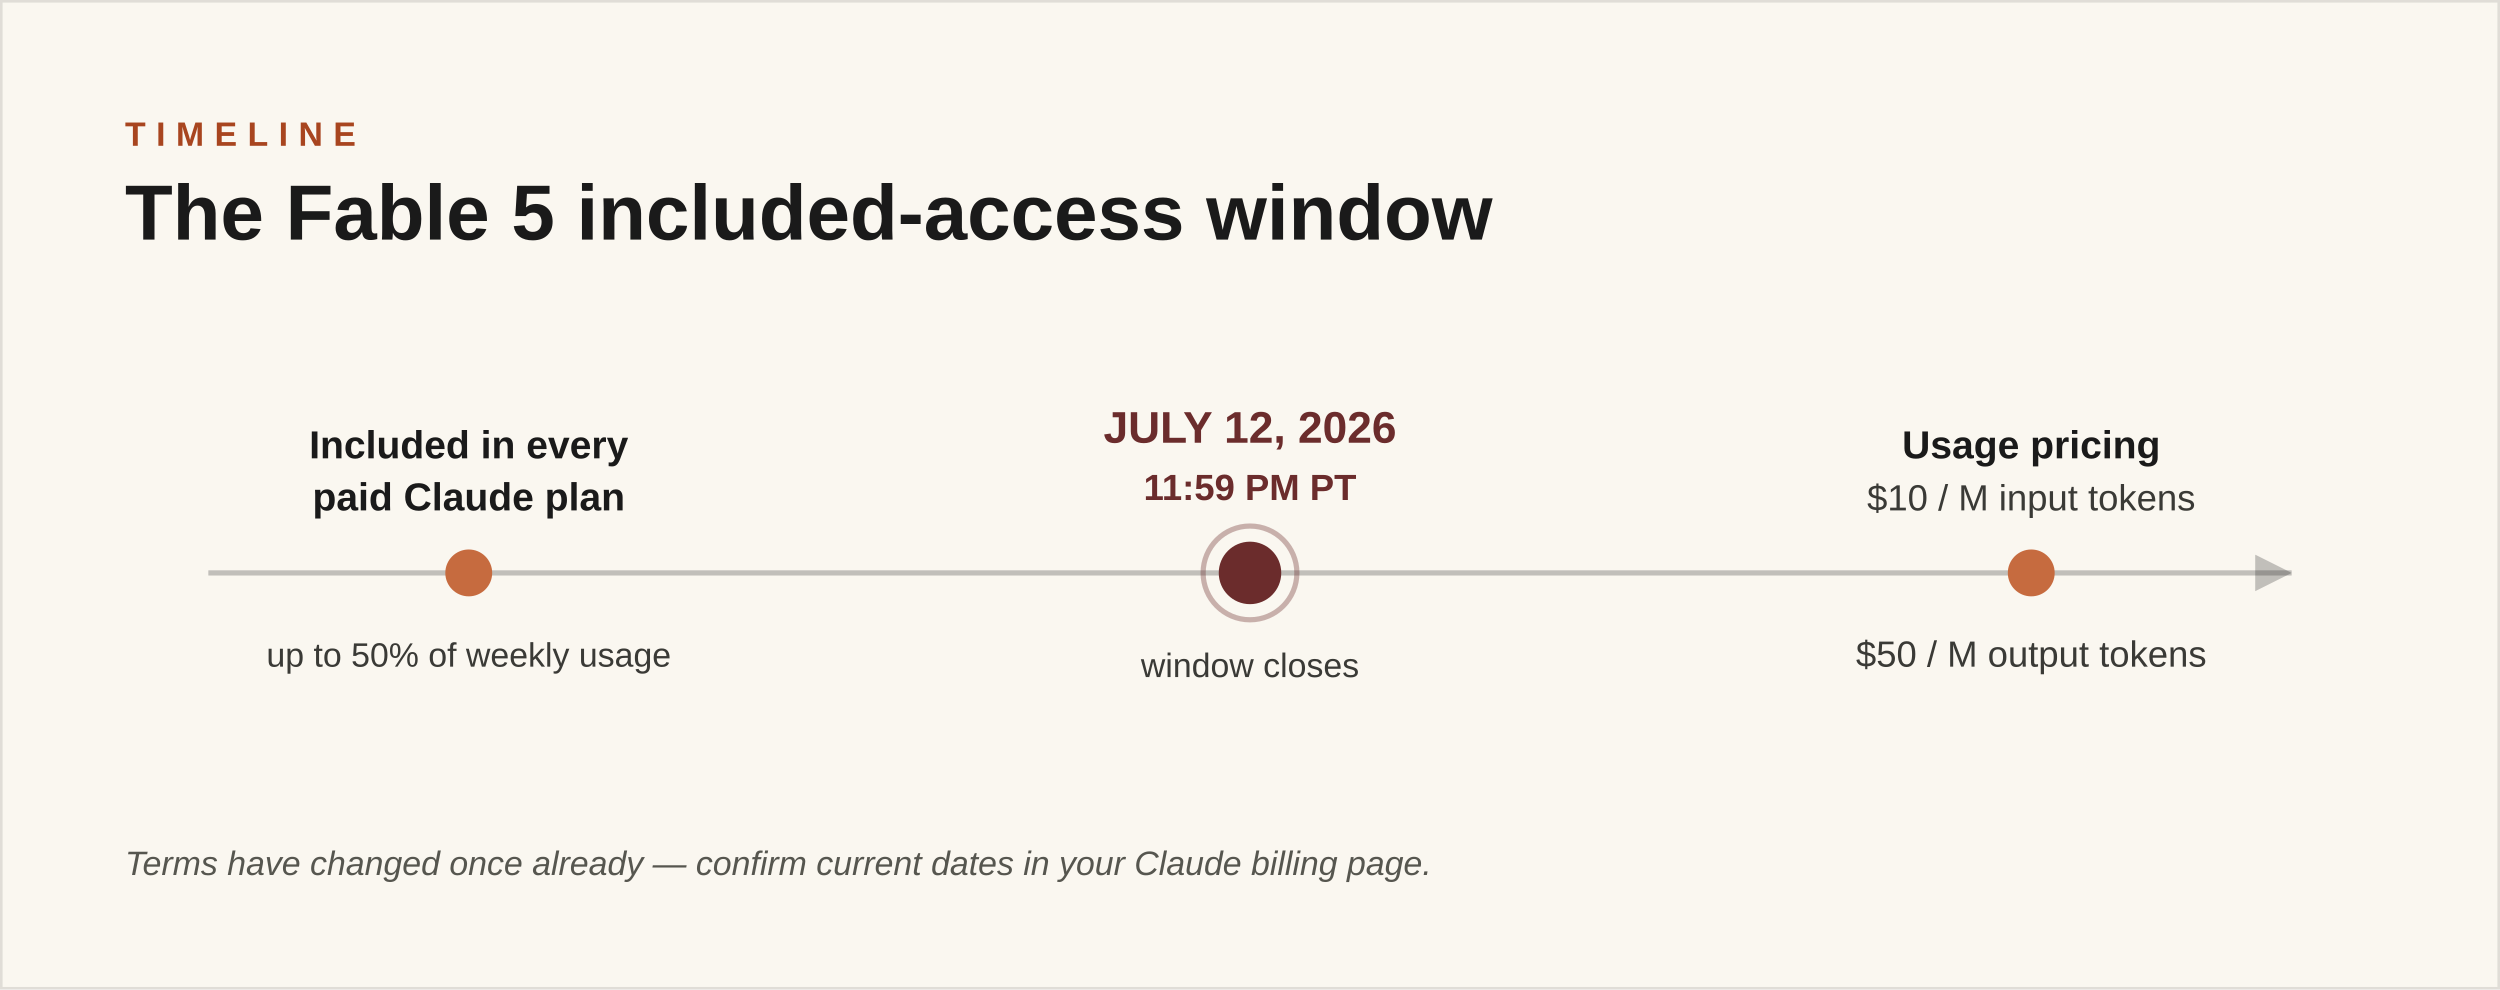
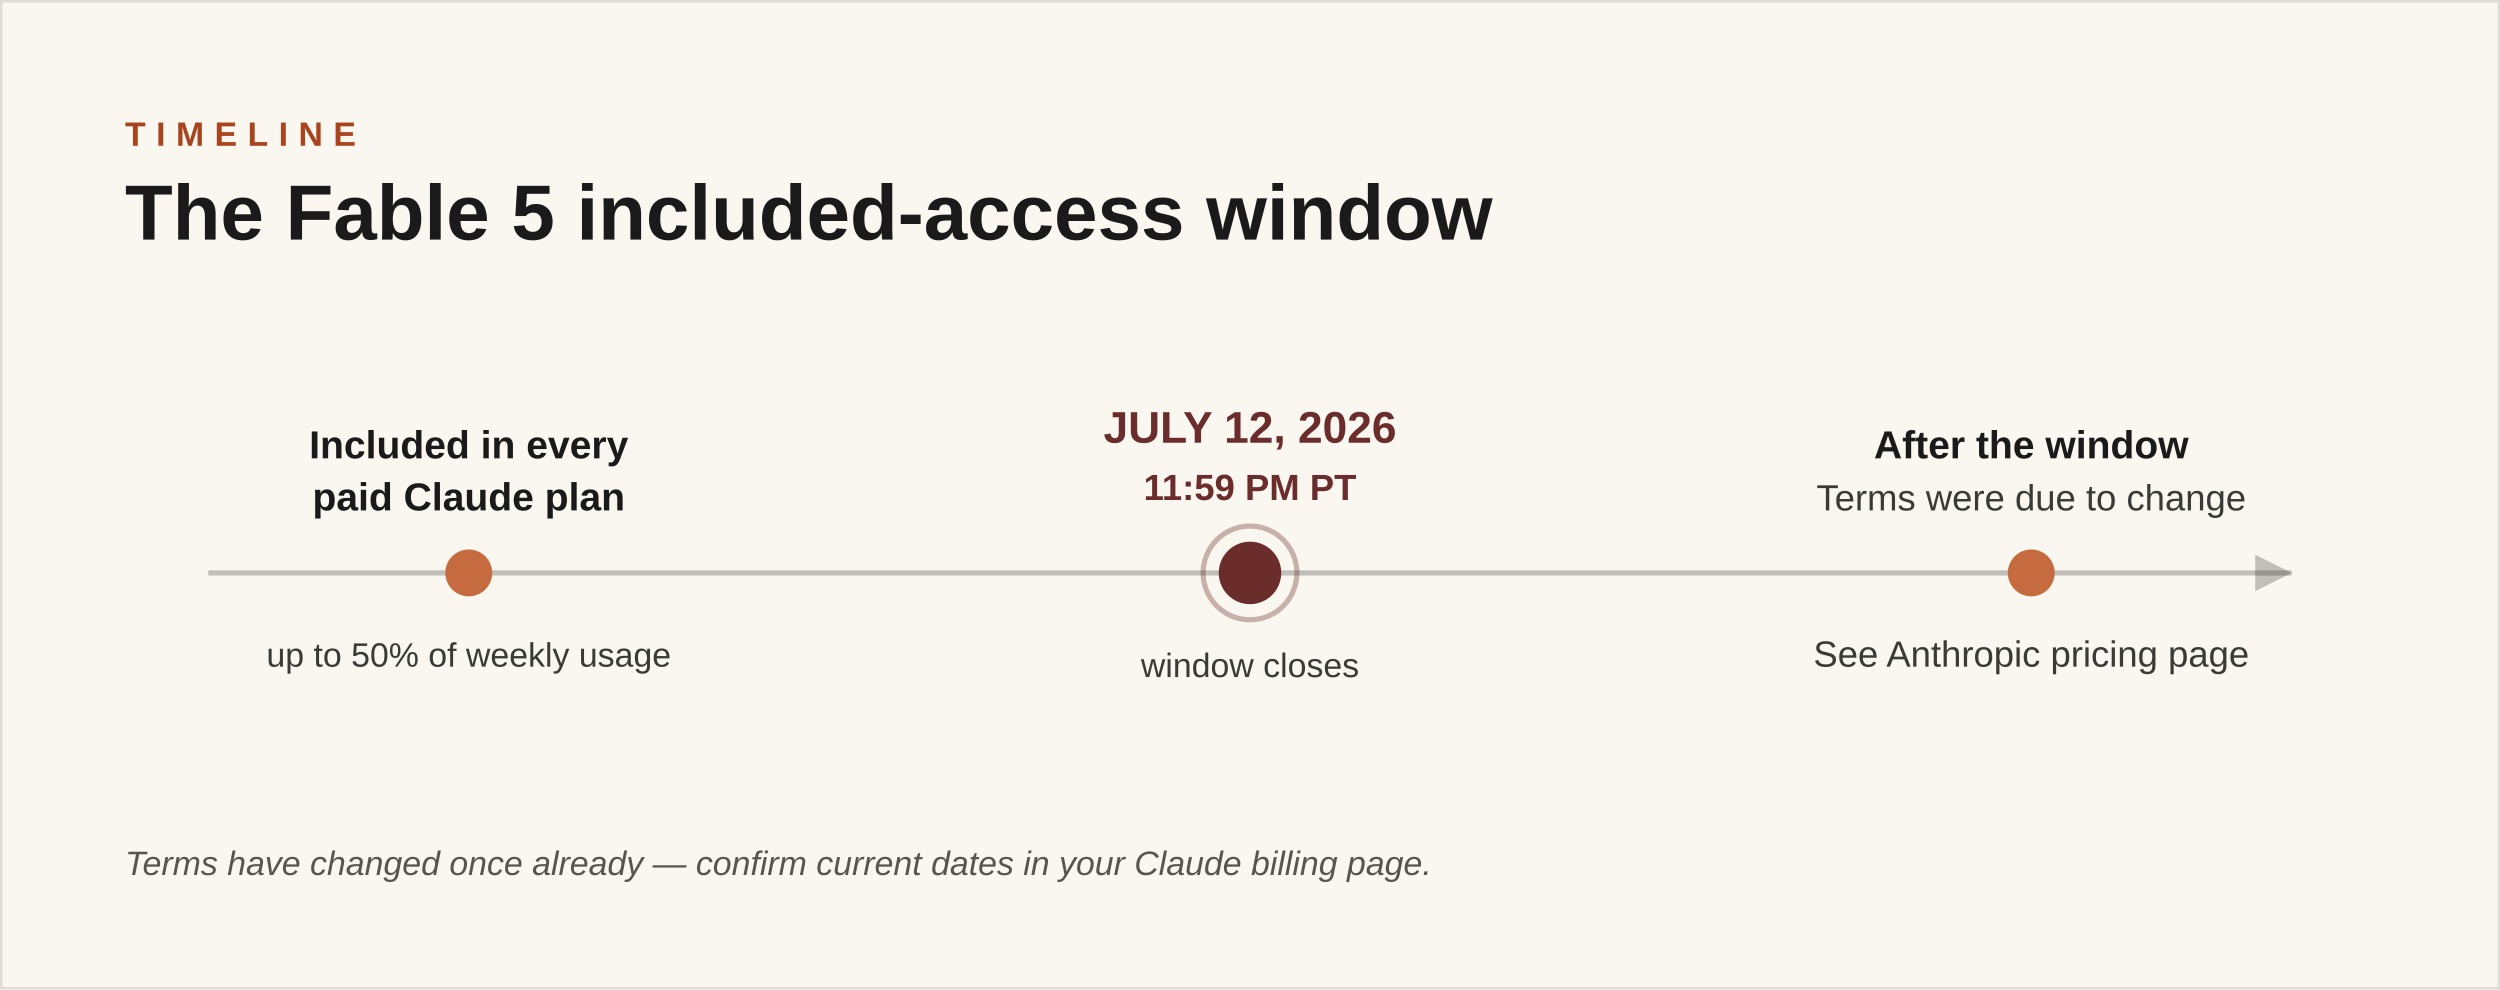
<svg xmlns="http://www.w3.org/2000/svg" viewBox="0 0 960 380" font-family="Arial, Helvetica, sans-serif">
  <rect width="960" height="380" fill="#FAF7F0" />
  <rect x="0.5" y="0.5" width="959" height="379" fill="none" stroke="#1A1A1A" stroke-opacity="0.12" />
  <text x="48" y="56" font-size="13" letter-spacing="4" fill="#A8451F" font-weight="700">TIMELINE</text>
  <text x="48" y="92" font-size="30" fill="#1A1A1A" font-weight="800">The Fable 5 included-access window</text>
  <line x1="80" y1="220" x2="880" y2="220" stroke="#1A1A1A" stroke-opacity="0.25" stroke-width="2" />
  <polygon points="880,220 866,213 866,227" fill="#1A1A1A" fill-opacity="0.25" />
  <circle cx="180" cy="220" r="9" fill="#C66B3F" />
  <text x="180" y="176" font-size="15" fill="#1A1A1A" font-weight="700" text-anchor="middle">Included in every</text>
  <text x="180" y="196" font-size="15" fill="#1A1A1A" font-weight="700" text-anchor="middle">paid Claude plan</text>
  <text x="180" y="256" font-size="13" fill="#3A3A36" text-anchor="middle">up to 50% of weekly usage</text>
  <circle cx="480" cy="220" r="12" fill="#6B2C2C" />
  <circle cx="480" cy="220" r="18" fill="none" stroke="#6B2C2C" stroke-opacity="0.35" stroke-width="2" />
  <text x="480" y="170" font-size="17" fill="#6B2C2C" font-weight="800" text-anchor="middle">JULY 12, 2026</text>
  <text x="480" y="192" font-size="14" fill="#6B2C2C" font-weight="700" text-anchor="middle">11:59 PM PT</text>
  <text x="480" y="260" font-size="13" fill="#3A3A36" text-anchor="middle">window closes</text>
  <circle cx="780" cy="220" r="9" fill="#C66B3F" />
-   <text x="780" y="176" font-size="15" fill="#1A1A1A" font-weight="700" text-anchor="middle">Usage pricing</text>
-   <text x="780" y="196" font-size="14" fill="#3A3A36" text-anchor="middle">$10 / M input tokens</text>
-   <text x="780" y="256" font-size="14" fill="#3A3A36" text-anchor="middle">$50 / M output tokens</text>
+   <text x="780" y="176" font-size="15" fill="#1A1A1A" font-weight="700" text-anchor="middle">After the window</text>
+   <text x="780" y="196" font-size="14" fill="#3A3A36" text-anchor="middle">Terms were due to change</text>
+   <text x="780" y="256" font-size="14" fill="#3A3A36" text-anchor="middle">See Anthropic pricing page</text>
  <text x="48" y="336" font-size="13" fill="#56564F" font-style="italic">Terms have changed once already — confirm current dates in your Claude billing page.</text>
</svg>
